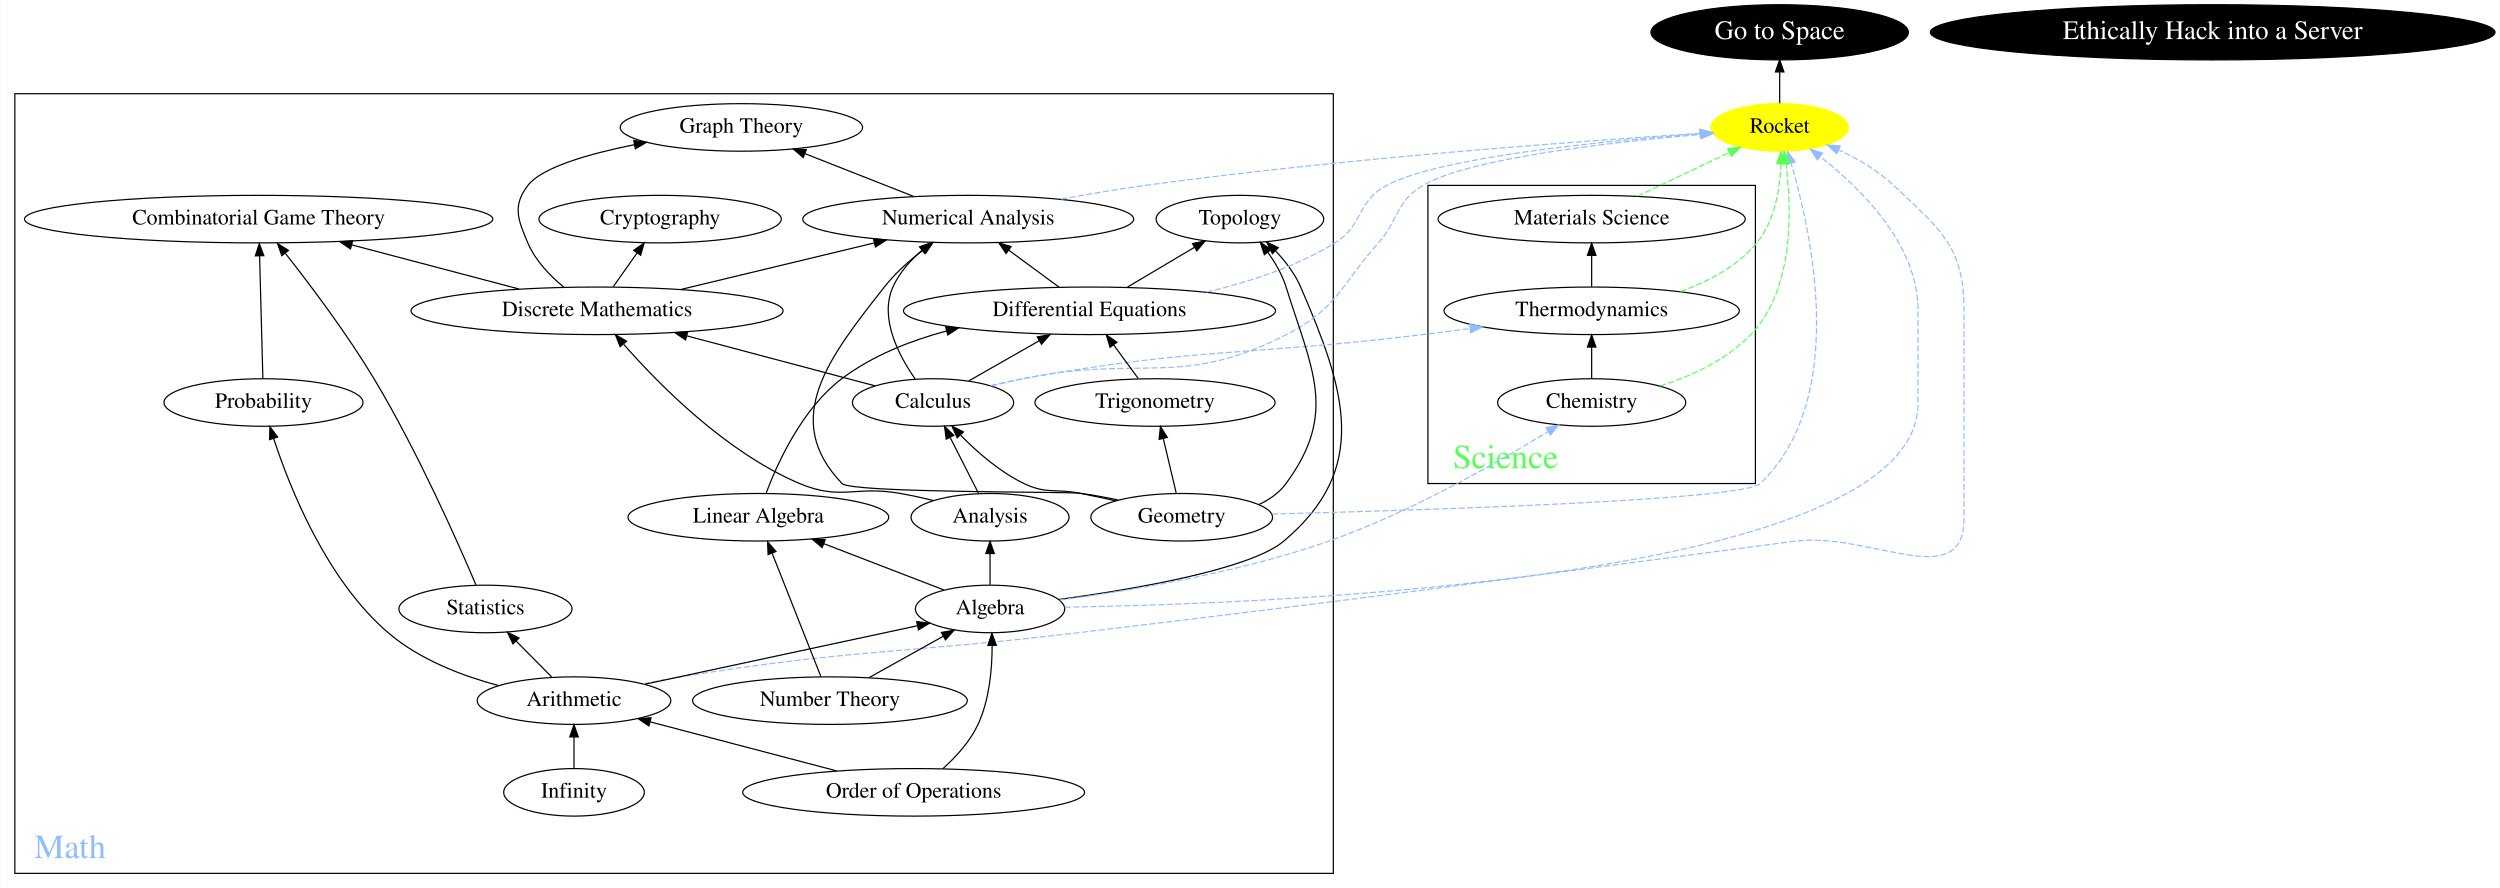
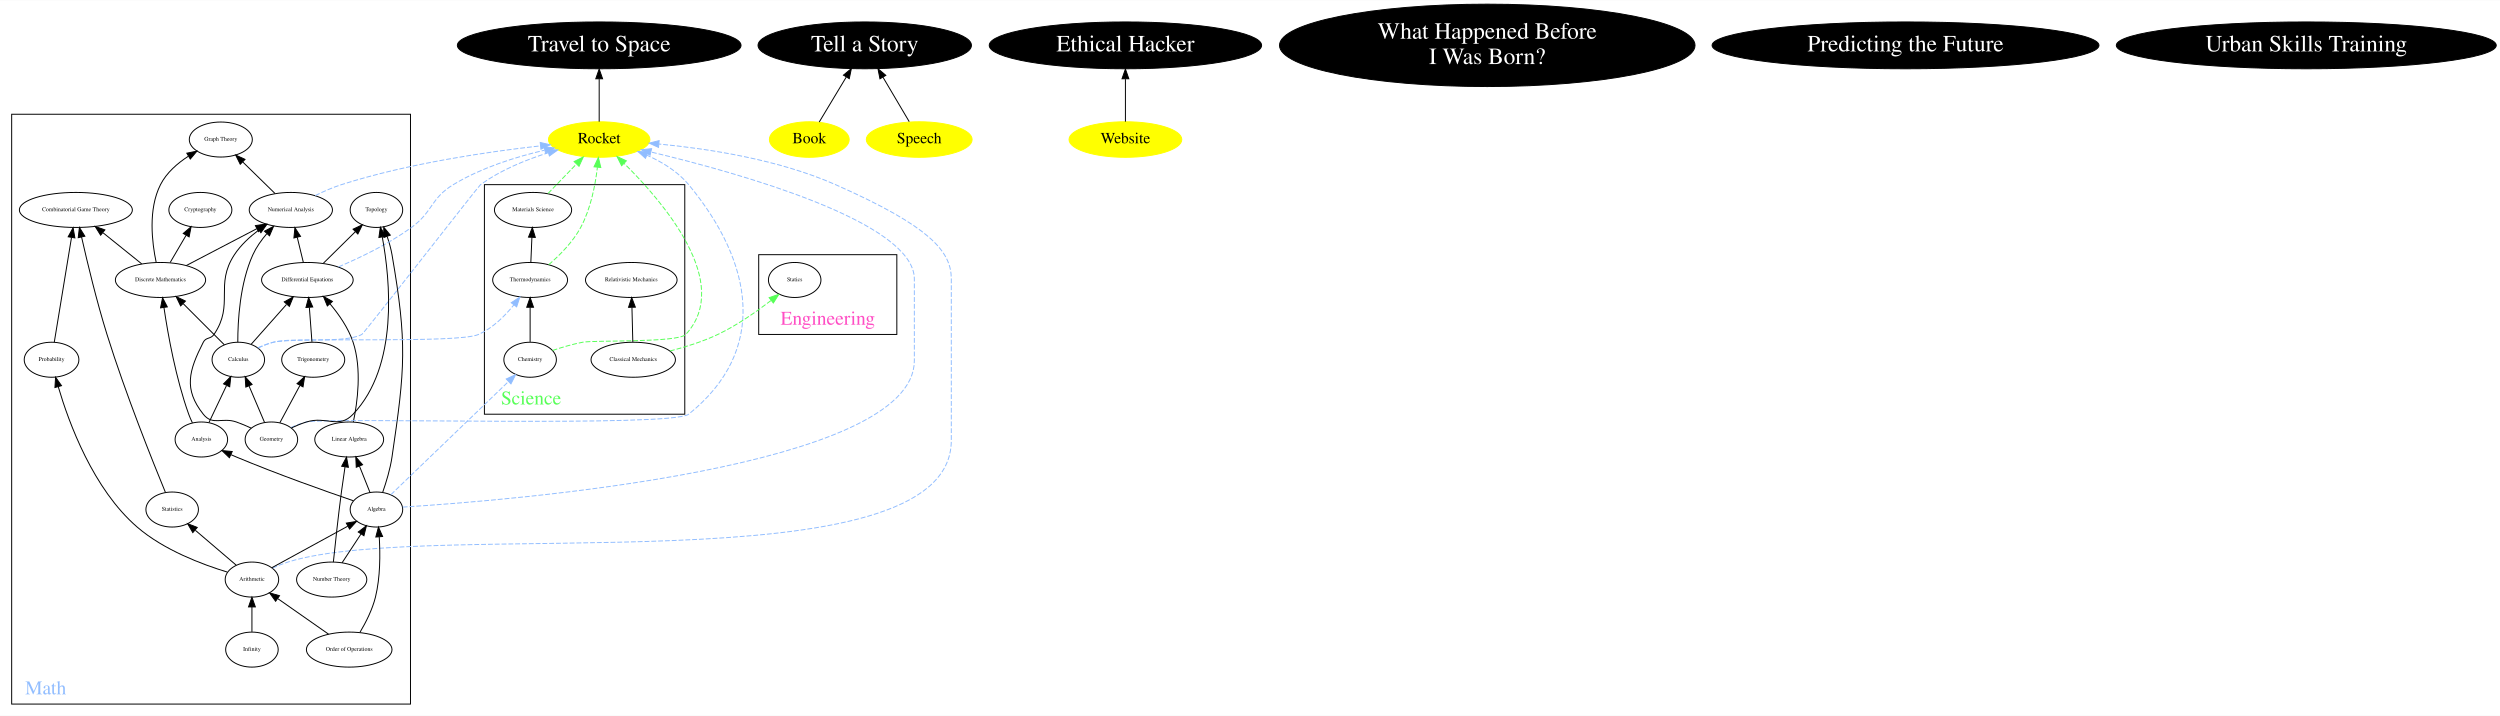
- <svg xmlns="http://www.w3.org/2000/svg" xmlns:xlink="http://www.w3.org/1999/xlink" width="2061pt" height="732pt" viewBox="0.00 0.00 2060.64 732.04">
-   <g id="graph0" class="graph" transform="scale(1 1) rotate(0) translate(4 728.04)">
-     <polygon fill="white" stroke="transparent" points="-4,4 -4,-728.04 2056.64,-728.04 2056.64,4 -4,4" />
-     <g id="clust3" class="cluster">
-       <g id="a_clust3">
+ <svg xmlns="http://www.w3.org/2000/svg" xmlns:xlink="http://www.w3.org/1999/xlink" width="2570pt" height="736pt" viewBox="0.00 0.00 2570.16 735.62">
+   <g id="graph0" class="graph" transform="scale(1 1) rotate(0) translate(4 731.62)">
+     <polygon fill="white" stroke="transparent" points="-4,4 -4,-731.62 2566.16,-731.62 2566.16,4 -4,4" />
+     <g id="clust5" class="cluster">
+       <g id="a_clust5">
        <a xlink:href="https://simple.wikipedia.org/wiki/List_of_mathematics_topics" xlink:title="Math">
-           <polygon fill="none" stroke="black" points="8,-8 8,-650.78 1095,-650.78 1095,-8 8,-8" />
-           <text text-anchor="middle" x="53.5" y="-20.6" font-family="Times,serif" font-size="28.00" fill="#91bdff">Math</text>
+           <polygon fill="none" stroke="black" points="8,-8 8,-614.38 418,-614.38 418,-8 8,-8" />
+           <text text-anchor="middle" x="43" y="-18" font-family="Times,serif" font-size="20.00" fill="#91bdff">Math</text>
        </a>
      </g>
    </g>
-     <g id="clust20" class="cluster">
-       <g id="a_clust20">
+     <g id="clust22" class="cluster">
+       <g id="a_clust22">
        <a xlink:href="https://en.wikipedia.org/wiki/Branches_of_science#Physical_science" xlink:title="Science">
-           <polygon fill="none" stroke="black" points="1173,-329.39 1173,-575.19 1443,-575.19 1443,-329.39 1173,-329.39" />
-           <text text-anchor="middle" x="1237" y="-341.99" font-family="Times,serif" font-size="28.00" fill="#57ff57">Science</text>
+           <polygon fill="none" stroke="black" points="494,-306 494,-542 700,-542 700,-306 494,-306" />
+           <text text-anchor="middle" x="542" y="-316" font-family="Times,serif" font-size="20.00" fill="#57ff57">Science</text>
        </a>
      </g>
    </g>
+     <g id="clust29" class="cluster">
+       <g id="a_clust29">
+         <a xlink:href="http://bulletin.iit.edu/undergraduate/courses/mmae/" xlink:title="Engineering">
+           <polygon fill="none" stroke="black" points="776,-388 776,-470 918,-470 918,-388 776,-388" />
+           <text text-anchor="middle" x="847" y="-398" font-family="Times,serif" font-size="20.00" fill="#ff4dc4">Engineering</text>
+         </a>
+       </g>
+     </g>
    <g id="node1" class="node">
-       <ellipse fill="black" stroke="black" cx="1463" cy="-701.41" rx="106.13" ry="22.76" />
-       <text text-anchor="middle" x="1463" y="-695.81" font-family="Times,serif" font-size="22.00" fill="white">Go to Space</text>
+       <ellipse fill="black" stroke="black" cx="612" cy="-685.2" rx="145.83" ry="24.08" />
+       <text text-anchor="middle" x="612" y="-679" font-family="Times,serif" font-size="24.00" fill="white">Travel to Space</text>
    </g>
    <g id="node2" class="node">
-       <ellipse fill="black" stroke="black" cx="1820" cy="-701.41" rx="232.78" ry="22.76" />
-       <text text-anchor="middle" x="1820" y="-695.81" font-family="Times,serif" font-size="22.00" fill="white">Ethically Hack into a Server</text>
+       <ellipse fill="black" stroke="black" cx="885" cy="-685.2" rx="109.7" ry="24.08" />
+       <text text-anchor="middle" x="885" y="-679" font-family="Times,serif" font-size="24.00" fill="white">Tell a Story</text>
    </g>
    <g id="node3" class="node">
-       <ellipse fill="yellow" stroke="yellow" cx="1463" cy="-622.98" rx="56.64" ry="19.6" />
-       <text text-anchor="middle" x="1463" y="-618.58" font-family="Times,serif" font-size="18.00">Rocket</text>
+       <ellipse fill="black" stroke="black" cx="1153" cy="-685.2" rx="140.01" ry="24.08" />
+       <text text-anchor="middle" x="1153" y="-679" font-family="Times,serif" font-size="24.00" fill="white">Ethical Hacker</text>
+     </g>
+     <g id="node4" class="node">
+       <ellipse fill="black" stroke="black" cx="1525" cy="-685.2" rx="213.59" ry="42.35" />
+       <text text-anchor="middle" x="1525" y="-692" font-family="Times,serif" font-size="24.00" fill="white">What Happened Before</text>
+       <text text-anchor="middle" x="1525" y="-666" font-family="Times,serif" font-size="24.00" fill="white">I Was Born?</text>
+     </g>
+     <g id="node5" class="node">
+       <ellipse fill="black" stroke="black" cx="1955" cy="-685.2" rx="198.89" ry="24.08" />
+       <text text-anchor="middle" x="1955" y="-679" font-family="Times,serif" font-size="24.00" fill="white">Predicting the Future</text>
+     </g>
+     <g id="node6" class="node">
+       <ellipse fill="black" stroke="black" cx="2367" cy="-685.2" rx="195.32" ry="24.08" />
+       <text text-anchor="middle" x="2367" y="-679" font-family="Times,serif" font-size="24.00" fill="white">Urban Skills Training</text>
+     </g>
+     <g id="node7" class="node">
+       <ellipse fill="yellow" stroke="yellow" cx="612" cy="-588.38" rx="52.15" ry="18.27" />
+       <text text-anchor="middle" x="612" y="-584.58" font-family="Times,serif" font-size="16.00">Rocket</text>
    </g>
    <g id="edge1" class="edge">
-       <path fill="none" stroke="black" d="M1463,-642.88C1463,-650.61 1463,-659.77 1463,-668.48" />
-       <polygon fill="black" stroke="black" points="1459.5,-668.76 1463,-678.76 1466.5,-668.76 1459.5,-668.76" />
-     </g>
-     <g id="node4" class="node">
-       <ellipse fill="none" stroke="black" cx="812" cy="-225.99" rx="61.54" ry="19.6" />
-       <text text-anchor="middle" x="812" y="-221.59" font-family="Times,serif" font-size="18.00">Algebra</text>
+       <path fill="none" stroke="black" d="M612,-606.77C612,-618.99 612,-635.73 612,-650.51" />
+       <polygon fill="black" stroke="black" points="608.5,-650.84 612,-660.84 615.5,-650.84 608.5,-650.84" />
+     </g>
+     <g id="node8" class="node">
+       <ellipse fill="yellow" stroke="yellow" cx="828" cy="-588.38" rx="41.02" ry="18.27" />
+       <text text-anchor="middle" x="828" y="-584.58" font-family="Times,serif" font-size="16.00">Book</text>
+     </g>
+     <g id="edge2" class="edge">
+       <path fill="none" stroke="black" d="M838.19,-606.34C845.9,-619.16 856.71,-637.14 866,-652.59" />
+       <polygon fill="black" stroke="black" points="863.1,-654.57 871.26,-661.34 869.1,-650.96 863.1,-654.57" />
+     </g>
+     <g id="node9" class="node">
+       <ellipse fill="yellow" stroke="yellow" cx="941" cy="-588.38" rx="54.39" ry="18.27" />
+       <text text-anchor="middle" x="941" y="-584.58" font-family="Times,serif" font-size="16.00">Speech</text>
+     </g>
+     <g id="edge3" class="edge">
+       <path fill="none" stroke="black" d="M930.73,-606.77C923.18,-619.56 912.71,-637.28 903.69,-652.55" />
+       <polygon fill="black" stroke="black" points="900.66,-650.81 898.59,-661.2 906.68,-654.37 900.66,-650.81" />
+     </g>
+     <g id="node10" class="node">
+       <ellipse fill="yellow" stroke="yellow" cx="1153" cy="-588.38" rx="57.97" ry="18.27" />
+       <text text-anchor="middle" x="1153" y="-584.58" font-family="Times,serif" font-size="16.00">Website</text>
+     </g>
+     <g id="edge4" class="edge">
+       <path fill="none" stroke="black" d="M1153,-606.77C1153,-618.99 1153,-635.73 1153,-650.51" />
+       <polygon fill="black" stroke="black" points="1149.5,-650.84 1153,-660.84 1156.5,-650.84 1149.5,-650.84" />
+     </g>
+     <g id="node11" class="node">
+       <ellipse fill="none" stroke="black" cx="383" cy="-208" rx="27" ry="18" />
+       <text text-anchor="middle" x="383" y="-206.7" font-family="Times,serif" font-size="6.00">Algebra</text>
+     </g>
+     <g id="edge36" class="edge">
+       <path fill="none" stroke="#91bdff" stroke-dasharray="5,2" d="M410.05,-210.51C521.07,-217.41 936,-250.6 936,-361 936,-361 936,-361 936,-445 936,-503.41 757.3,-553.59 665.32,-575.55" />
+       <polygon fill="#91bdff" stroke="#91bdff" points="664.29,-572.2 655.36,-577.9 665.9,-579.02 664.29,-572.2" />
+     </g>
+     <g id="node12" class="node">
+       <ellipse fill="none" stroke="black" cx="203" cy="-280" rx="27" ry="18" />
+       <text text-anchor="middle" x="203" y="-278.7" font-family="Times,serif" font-size="6.00">Analysis</text>
+     </g>
+     <g id="edge5" class="edge">
+       <path fill="none" stroke="black" d="M359.31,-217C330.56,-226.87 280.77,-244.49 239,-262 237.18,-262.76 235.32,-263.56 233.46,-264.39" />
+       <polygon fill="black" stroke="black" points="231.83,-261.29 224.18,-268.62 234.73,-267.65 231.83,-261.29" />
+     </g>
+     <g id="node13" class="node">
+       <ellipse fill="none" stroke="black" cx="355" cy="-280" rx="35.4" ry="18" />
+       <text text-anchor="middle" x="355" y="-278.7" font-family="Times,serif" font-size="6.00">Linear Algebra</text>
+     </g>
+     <g id="edge6" class="edge">
+       <path fill="none" stroke="black" d="M376.36,-225.59C373.13,-233.66 369.17,-243.57 365.54,-252.65" />
+       <polygon fill="black" stroke="black" points="362.25,-251.46 361.78,-262.04 368.75,-254.06 362.25,-251.46" />
+     </g>
+     <g id="node14" class="node">
+       <ellipse fill="none" stroke="black" cx="383" cy="-516" rx="27" ry="18" />
+       <text text-anchor="middle" x="383" y="-514.7" font-family="Times,serif" font-size="6.00">Topology</text>
+     </g>
+     <g id="edge7" class="edge">
+       <path fill="none" stroke="black" d="M389.49,-225.9C393.08,-236.16 397.17,-249.64 399,-262 412.5,-353.45 414.71,-378.9 399,-470 397.93,-476.18 396.1,-482.63 394.05,-488.66" />
+       <polygon fill="black" stroke="black" points="390.68,-487.68 390.49,-498.27 397.24,-490.11 390.68,-487.68" />
+     </g>
+     <g id="node30" class="node">
+       <ellipse fill="none" stroke="black" cx="541" cy="-362" rx="27" ry="18" />
+       <text text-anchor="middle" x="541" y="-360.7" font-family="Times,serif" font-size="6.00">Chemistry</text>
+     </g>
+     <g id="edge43" class="edge">
+       <path fill="none" stroke="#91bdff" stroke-dasharray="5,2" d="M397.86,-223.3C425.74,-250.12 486.01,-308.1 518.75,-339.59" />
+       <polygon fill="#91bdff" stroke="#91bdff" points="516.43,-342.22 526.06,-346.63 521.28,-337.17 516.43,-342.22" />
+     </g>
+     <g id="node15" class="node">
+       <ellipse fill="none" stroke="black" cx="241" cy="-362" rx="27" ry="18" />
+       <text text-anchor="middle" x="241" y="-360.7" font-family="Times,serif" font-size="6.00">Calculus</text>
+     </g>
+     <g id="edge8" class="edge">
+       <path fill="none" stroke="black" d="M210.87,-297.58C216.05,-308.48 222.94,-322.98 228.82,-335.35" />
+       <polygon fill="black" stroke="black" points="225.81,-337.19 233.27,-344.72 232.14,-334.18 225.81,-337.19" />
+     </g>
+     <g id="node16" class="node">
+       <ellipse fill="none" stroke="black" cx="161" cy="-444" rx="46.4" ry="18" />
+       <text text-anchor="middle" x="161" y="-442.7" font-family="Times,serif" font-size="6.00">Discrete Mathematics</text>
+     </g>
+     <g id="edge9" class="edge">
+       <path fill="none" stroke="black" d="M193.81,-297.12C192.4,-300.02 191.06,-303.05 190,-306 176.82,-342.77 168.76,-387.35 164.59,-415.45" />
+       <polygon fill="black" stroke="black" points="161.07,-415.32 163.13,-425.72 168,-416.31 161.07,-415.32" />
+     </g>
+     <g id="node20" class="node">
+       <ellipse fill="none" stroke="black" cx="312" cy="-444" rx="47.1" ry="18" />
+       <text text-anchor="middle" x="312" y="-442.7" font-family="Times,serif" font-size="6.00">Differential Equations</text>
+     </g>
+     <g id="edge27" class="edge">
+       <path fill="none" stroke="black" d="M359.24,-297.97C363.48,-318.1 368.16,-352.41 359,-380 354.16,-394.59 344.47,-408.54 335.15,-419.59" />
+       <polygon fill="black" stroke="black" points="332.52,-417.28 328.5,-427.09 337.75,-421.93 332.52,-417.28" />
+     </g>
+     <g id="edge37" class="edge">
+       <path fill="none" stroke="#91bdff" stroke-dasharray="5,2" d="M261.46,-374.18C266.42,-376.46 271.8,-378.59 277,-380 296.59,-385.31 350.13,-378.37 368,-388 370.4,-389.29 487.79,-540.4 490,-542 510.62,-556.99 536.76,-567.58 559.55,-574.74" />
+       <polygon fill="#91bdff" stroke="#91bdff" points="558.83,-578.18 569.41,-577.69 560.84,-571.47 558.83,-578.18" />
+     </g>
+     <g id="edge13" class="edge">
+       <path fill="none" stroke="black" d="M226.7,-377.3C214.94,-389.06 198.05,-405.95 184.34,-419.66" />
+       <polygon fill="black" stroke="black" points="181.7,-417.35 177.1,-426.9 186.65,-422.3 181.7,-417.35" />
+     </g>
+     <g id="edge14" class="edge">
+       <path fill="none" stroke="black" d="M254.35,-378.05C264.53,-389.52 278.76,-405.54 290.53,-418.81" />
+       <polygon fill="black" stroke="black" points="288.23,-421.49 297.48,-426.64 293.46,-416.84 288.23,-421.49" />
+     </g>
+     <g id="node21" class="node">
+       <ellipse fill="none" stroke="black" cx="295" cy="-516" rx="42.8" ry="18" />
+       <text text-anchor="middle" x="295" y="-514.7" font-family="Times,serif" font-size="6.00">Numerical Analysis</text>
+     </g>
+     <g id="edge15" class="edge">
+       <path fill="none" stroke="black" d="M240.47,-380.13C240.44,-401.98 242.57,-440.46 256,-470 259.49,-477.68 264.71,-485.03 270.21,-491.49" />
+       <polygon fill="black" stroke="black" points="267.89,-494.13 277.22,-499.14 273.05,-489.4 267.89,-494.13" />
+     </g>
+     <g id="node31" class="node">
+       <ellipse fill="none" stroke="black" cx="541" cy="-444" rx="38.5" ry="18" />
+       <text text-anchor="middle" x="541" y="-442.7" font-family="Times,serif" font-size="6.00">Thermodynamics</text>
+     </g>
+     <g id="edge46" class="edge">
+       <path fill="none" stroke="#91bdff" stroke-dasharray="5,2" d="M261.03,-374.2C266.1,-376.54 271.63,-378.69 277,-380 299.79,-385.57 466.59,-378.41 488,-388 502.51,-394.5 515.06,-406.97 524.29,-418.4" />
+       <polygon fill="#91bdff" stroke="#91bdff" points="521.57,-420.6 530.41,-426.44 527.14,-416.36 521.57,-420.6" />
+     </g>
+     <g id="edge18" class="edge">
+       <path fill="none" stroke="black" d="M187.47,-458.83C208.26,-469.69 237.37,-484.89 260.06,-496.75" />
+       <polygon fill="black" stroke="black" points="258.55,-499.91 269.04,-501.44 261.79,-493.7 258.55,-499.91" />
+     </g>
+     <g id="node22" class="node">
+       <ellipse fill="none" stroke="black" cx="74" cy="-516" rx="58.1" ry="18" />
+       <text text-anchor="middle" x="74" y="-514.7" font-family="Times,serif" font-size="6.00">Combinatorial Game Theory</text>
+     </g>
+     <g id="edge19" class="edge">
+       <path fill="none" stroke="black" d="M141.69,-460.54C130.03,-469.92 114.97,-482.04 102.01,-492.46" />
+       <polygon fill="black" stroke="black" points="99.45,-490.03 93.86,-499.02 103.84,-495.48 99.45,-490.03" />
+     </g>
+     <g id="node23" class="node">
+       <ellipse fill="none" stroke="black" cx="202" cy="-516" rx="32.4" ry="18" />
+       <text text-anchor="middle" x="202" y="-514.7" font-family="Times,serif" font-size="6.00">Cryptography</text>
+     </g>
+     <g id="edge20" class="edge">
+       <path fill="none" stroke="black" d="M170.92,-461.95C175.83,-470.32 181.85,-480.6 187.28,-489.87" />
+       <polygon fill="black" stroke="black" points="184.37,-491.83 192.45,-498.69 190.41,-488.3 184.37,-491.83" />
+     </g>
+     <g id="node24" class="node">
+       <ellipse fill="none" stroke="black" cx="223" cy="-588.38" rx="32.4" ry="18" />
+       <text text-anchor="middle" x="223" y="-587.08" font-family="Times,serif" font-size="6.00">Graph Theory</text>
+     </g>
+     <g id="edge21" class="edge">
+       <path fill="none" stroke="black" d="M156.54,-462.2C152.25,-482.48 148.12,-516.62 161,-542 167.19,-554.2 178.37,-563.91 189.56,-571.17" />
+       <polygon fill="black" stroke="black" points="188.05,-574.35 198.43,-576.46 191.63,-568.33 188.05,-574.35" />
+     </g>
+     <g id="node17" class="node">
+       <ellipse fill="none" stroke="black" cx="255" cy="-136" rx="27.5" ry="18" />
+       <text text-anchor="middle" x="255" y="-134.7" font-family="Times,serif" font-size="6.00">Arithmetic</text>
+     </g>
+     <g id="edge38" class="edge">
+       <path fill="none" stroke="#91bdff" stroke-dasharray="5,2" d="M276.16,-147.82C281.25,-150.11 286.74,-152.34 292,-154 438.92,-200.41 974,-124.92 974,-279 974,-279 974,-279 974,-445 974,-473.42 952.32,-498.94 855,-542 796.62,-567.83 724.04,-578.97 673.47,-583.76" />
+       <polygon fill="#91bdff" stroke="#91bdff" points="673,-580.29 663.35,-584.67 673.62,-587.26 673,-580.29" />
+     </g>
+     <g id="edge10" class="edge">
+       <path fill="none" stroke="black" d="M275.57,-148.25C296.65,-159.78 329.65,-177.82 353.51,-190.88" />
+       <polygon fill="black" stroke="black" points="352.03,-194.05 362.49,-195.78 355.39,-187.91 352.03,-194.05" />
+     </g>
+     <g id="node18" class="node">
+       <ellipse fill="none" stroke="black" cx="49" cy="-362" rx="28.1" ry="18" />
+       <text text-anchor="middle" x="49" y="-360.7" font-family="Times,serif" font-size="6.00">Probability</text>
+     </g>
+     <g id="edge11" class="edge">
+       <path fill="none" stroke="black" d="M229.62,-143.72C203.98,-151.5 164.37,-166.37 137,-190 91.84,-228.99 66.85,-296.87 55.87,-334.31" />
+       <polygon fill="black" stroke="black" points="52.48,-333.44 53.14,-344.01 59.22,-335.33 52.48,-333.44" />
+     </g>
+     <g id="node19" class="node">
+       <ellipse fill="none" stroke="black" cx="173" cy="-208" rx="27" ry="18" />
+       <text text-anchor="middle" x="173" y="-206.7" font-family="Times,serif" font-size="6.00">Statistics</text>
+     </g>
+     <g id="edge12" class="edge">
+       <path fill="none" stroke="black" d="M238.8,-150.83C226.82,-161.06 210.31,-175.15 196.82,-186.66" />
+       <polygon fill="black" stroke="black" points="194.22,-184.28 188.89,-193.44 198.77,-189.61 194.22,-184.28" />
    </g>
    <g id="edge33" class="edge">
-       <path fill="none" stroke="#91bdff" stroke-dasharray="5,2" d="M873.63,-227.44C1055.46,-230.42 1577,-251.47 1577,-395.19 1577,-395.19 1577,-395.19 1577,-472.79 1577,-526.28 1530.16,-572.5 1496.53,-598.79" />
-       <polygon fill="#91bdff" stroke="#91bdff" points="1494.15,-596.2 1488.3,-605.03 1498.38,-601.77 1494.15,-596.2" />
-     </g>
-     <g id="node5" class="node">
-       <ellipse fill="none" stroke="black" cx="812" cy="-301.59" rx="65.11" ry="19.6" />
-       <text text-anchor="middle" x="812" y="-297.19" font-family="Times,serif" font-size="18.00">Analysis</text>
-     </g>
-     <g id="edge2" class="edge">
-       <path fill="none" stroke="black" d="M812,-245.95C812,-253.76 812,-262.99 812,-271.61" />
-       <polygon fill="black" stroke="black" points="808.5,-271.7 812,-281.7 815.5,-271.7 808.5,-271.7" />
-     </g>
-     <g id="node6" class="node">
-       <ellipse fill="none" stroke="black" cx="621" cy="-301.59" rx="107.46" ry="19.6" />
-       <text text-anchor="middle" x="621" y="-297.19" font-family="Times,serif" font-size="18.00">Linear Algebra</text>
-     </g>
-     <g id="edge3" class="edge">
-       <path fill="none" stroke="black" d="M773.81,-241.71C745.49,-252.62 706.51,-267.64 675.01,-279.78" />
-       <polygon fill="black" stroke="black" points="673.56,-276.59 665.49,-283.45 676.08,-283.12 673.56,-276.59" />
-     </g>
-     <g id="node7" class="node">
-       <ellipse fill="none" stroke="black" cx="1018" cy="-547.39" rx="69.09" ry="19.6" />
-       <text text-anchor="middle" x="1018" y="-542.99" font-family="Times,serif" font-size="18.00">Topology</text>
-     </g>
-     <g id="edge4" class="edge">
-       <path fill="none" stroke="black" d="M868.86,-233.8C931.29,-242.31 1026.36,-258.61 1054,-281.79 1125.6,-341.84 1105.2,-405.86 1068,-491.59 1063.24,-502.55 1055.36,-512.77 1047.25,-521.34" />
-       <polygon fill="black" stroke="black" points="1044.75,-518.89 1040.13,-528.43 1049.69,-523.85 1044.75,-518.89" />
-     </g>
-     <g id="node23" class="node">
-       <ellipse fill="none" stroke="black" cx="1308" cy="-396.19" rx="77.56" ry="19.6" />
-       <text text-anchor="middle" x="1308" y="-391.79" font-family="Times,serif" font-size="18.00">Chemistry</text>
+       <path fill="none" stroke="black" d="M51.82,-380.14C56.11,-406.25 64.34,-456.26 69.48,-487.49" />
+       <polygon fill="black" stroke="black" points="66.08,-488.39 71.15,-497.69 72.98,-487.25 66.08,-488.39" />
+     </g>
+     <g id="edge34" class="edge">
+       <path fill="none" stroke="black" d="M166.09,-225.57C153.18,-256.9 124.98,-327.18 106,-388 95.34,-422.15 85.7,-462.29 79.85,-488.16" />
+       <polygon fill="black" stroke="black" points="76.42,-487.47 77.65,-497.99 83.25,-488.99 76.42,-487.47" />
+     </g>
+     <g id="edge39" class="edge">
+       <path fill="none" stroke="#91bdff" stroke-dasharray="5,2" d="M344.01,-457.48C366.15,-466.89 395.69,-481.06 419,-498 441.12,-514.07 438.62,-527.82 462,-542 490.61,-559.36 526.36,-570.51 555.77,-577.42" />
+       <polygon fill="#91bdff" stroke="#91bdff" points="555.37,-580.92 565.89,-579.69 556.9,-574.09 555.37,-580.92" />
+     </g>
+     <g id="edge16" class="edge">
+       <path fill="none" stroke="black" d="M328.47,-461.24C338.22,-470.86 350.71,-483.16 361.26,-493.57" />
+       <polygon fill="black" stroke="black" points="358.97,-496.22 368.55,-500.75 363.88,-491.24 358.97,-496.22" />
+     </g>
+     <g id="edge17" class="edge">
+       <path fill="none" stroke="black" d="M307.88,-461.95C305.99,-469.74 303.7,-479.18 301.58,-487.92" />
+       <polygon fill="black" stroke="black" points="298.15,-487.18 299.2,-497.72 304.96,-488.83 298.15,-487.18" />
    </g>
    <g id="edge40" class="edge">
-       <path fill="none" stroke="#91bdff" stroke-dasharray="5,2" d="M869.38,-233.36C926.69,-240.85 1016.71,-255.7 1091,-281.79 1158.07,-305.35 1230.11,-346.52 1272.01,-372.24" />
-       <polygon fill="#91bdff" stroke="#91bdff" points="1270.39,-375.35 1280.73,-377.64 1274.07,-369.4 1270.39,-375.35" />
-     </g>
-     <g id="node8" class="node">
-       <ellipse fill="none" stroke="black" cx="765" cy="-396.19" rx="66.44" ry="19.6" />
-       <text text-anchor="middle" x="765" y="-391.79" font-family="Times,serif" font-size="18.00">Calculus</text>
-     </g>
-     <g id="edge5" class="edge">
-       <path fill="none" stroke="black" d="M802.49,-321.33C795.8,-334.51 786.73,-352.37 779.19,-367.23" />
-       <polygon fill="black" stroke="black" points="775.9,-365.98 774.5,-376.48 782.14,-369.15 775.9,-365.98" />
-     </g>
-     <g id="node9" class="node">
-       <ellipse fill="none" stroke="black" cx="488" cy="-471.79" rx="153.38" ry="19.6" />
-       <text text-anchor="middle" x="488" y="-467.39" font-family="Times,serif" font-size="18.00">Discrete Mathematics</text>
-     </g>
-     <g id="edge6" class="edge">
-       <path fill="none" stroke="black" d="M765.02,-315.5C755.78,-317.72 746.13,-319.81 737,-321.39 700.92,-327.64 688.73,-315.14 655,-329.39 594.35,-355.03 539.28,-410.76 510.03,-444.09" />
-       <polygon fill="black" stroke="black" points="507.05,-442.19 503.16,-452.05 512.35,-446.76 507.05,-442.19" />
-     </g>
-     <g id="node13" class="node">
-       <ellipse fill="none" stroke="black" cx="894" cy="-471.79" rx="153.38" ry="19.6" />
-       <text text-anchor="middle" x="894" y="-467.39" font-family="Times,serif" font-size="18.00">Differential Equations</text>
+       <path fill="none" stroke="#91bdff" stroke-dasharray="5,2" d="M320.07,-530.79C328.44,-534.92 337.93,-539.11 347,-542 415.3,-563.8 497.04,-575.77 551.51,-581.87" />
+       <polygon fill="#91bdff" stroke="#91bdff" points="551.37,-585.38 561.69,-582.98 552.12,-578.42 551.37,-585.38" />
+     </g>
+     <g id="edge30" class="edge">
+       <path fill="none" stroke="black" d="M278.66,-532.97C268.91,-542.5 256.39,-554.74 245.69,-565.2" />
+       <polygon fill="black" stroke="black" points="242.99,-562.95 238.29,-572.44 247.89,-567.95 242.99,-562.95" />
+     </g>
+     <g id="node25" class="node">
+       <ellipse fill="none" stroke="black" cx="275" cy="-280" rx="27" ry="18" />
+       <text text-anchor="middle" x="275" y="-278.7" font-family="Times,serif" font-size="6.00">Geometry</text>
+     </g>
+     <g id="edge41" class="edge">
+       <path fill="none" stroke="#91bdff" stroke-dasharray="5,2" d="M295.02,-292.26C300.08,-294.6 305.62,-296.74 311,-298 332.26,-302.99 686.96,-292.34 704,-306 785.82,-371.62 770.91,-461.22 704,-542 692.9,-555.4 676.87,-565.19 661.29,-572.16" />
+       <polygon fill="#91bdff" stroke="#91bdff" points="659.58,-569.08 651.69,-576.15 662.27,-575.54 659.58,-569.08" />
+     </g>
+     <g id="edge22" class="edge">
+       <path fill="none" stroke="black" d="M295.55,-291.89C300.5,-294.18 305.85,-296.39 311,-298 331.64,-304.46 344.1,-290.32 359,-306 405.95,-355.4 397.21,-443.84 389.01,-488.15" />
+       <polygon fill="black" stroke="black" points="385.54,-487.67 387.03,-498.16 392.41,-489.03 385.54,-487.67" />
+     </g>
+     <g id="edge23" class="edge">
+       <path fill="none" stroke="black" d="M267.96,-297.58C263.35,-308.41 257.24,-322.78 252,-335.11" />
+       <polygon fill="black" stroke="black" points="248.73,-333.87 248.04,-344.45 255.17,-336.61 248.73,-333.87" />
    </g>
    <g id="edge24" class="edge">
-       <path fill="none" stroke="black" d="M627.5,-321.77C637.1,-347.19 657.55,-391.66 690,-415.99 715.02,-434.75 746.01,-447.09 776.21,-455.21" />
-       <polygon fill="black" stroke="black" points="775.42,-458.62 785.98,-457.7 777.15,-451.84 775.42,-458.62" />
-     </g>
-     <g id="edge34" class="edge">
-       <path fill="none" stroke="#91bdff" stroke-dasharray="5,2" d="M813.28,-409.9C822.14,-412.06 831.33,-414.18 840,-415.99 935.28,-435.84 969.4,-407.57 1056,-451.99 1098.39,-473.73 1100.43,-491.91 1132,-527.59 1149.76,-547.65 1145.94,-561.55 1169,-575.19 1206.71,-597.48 1323.4,-610.77 1397.93,-617.2" />
-       <polygon fill="#91bdff" stroke="#91bdff" points="1397.9,-620.71 1408.16,-618.07 1398.49,-613.74 1397.9,-620.71" />
-     </g>
-     <g id="edge10" class="edge">
-       <path fill="none" stroke="black" d="M717.07,-409.93C674.4,-421.26 611.32,-438.02 562.16,-451.09" />
-       <polygon fill="black" stroke="black" points="560.97,-447.78 552.2,-453.73 562.77,-454.55 560.97,-447.78" />
-     </g>
-     <g id="edge11" class="edge">
-       <path fill="none" stroke="black" d="M794.6,-414.08C811.8,-423.89 833.76,-436.42 852.66,-447.2" />
-       <polygon fill="black" stroke="black" points="850.95,-450.26 861.37,-452.17 854.42,-444.18 850.95,-450.26" />
-     </g>
-     <g id="node14" class="node">
-       <ellipse fill="none" stroke="black" cx="794" cy="-547.39" rx="136.44" ry="19.6" />
-       <text text-anchor="middle" x="794" y="-542.99" font-family="Times,serif" font-size="18.00">Numerical Analysis</text>
-     </g>
-     <g id="edge12" class="edge">
-       <path fill="none" stroke="black" d="M750.24,-415.66C736.73,-434.96 720.44,-465.95 732,-491.59 737.21,-503.15 746.2,-513.25 755.74,-521.53" />
-       <polygon fill="black" stroke="black" points="753.84,-524.49 763.82,-528.05 758.23,-519.04 753.84,-524.49" />
-     </g>
-     <g id="node24" class="node">
-       <ellipse fill="none" stroke="black" cx="1308" cy="-471.79" rx="121.74" ry="19.6" />
-       <text text-anchor="middle" x="1308" y="-467.39" font-family="Times,serif" font-size="18.00">Thermodynamics</text>
+       <path fill="none" stroke="black" d="M254.37,-291.65C249.42,-293.95 244.09,-296.22 239,-298 224.34,-303.12 214.64,-293.83 205,-306 184.58,-331.78 190.08,-350.69 205,-380 207.74,-385.39 212.6,-383 216,-388 237.13,-419.13 216.36,-438.55 237,-470 243.43,-479.79 252.71,-488.35 261.97,-495.3" />
+       <polygon fill="black" stroke="black" points="260.2,-498.33 270.39,-501.22 264.22,-492.6 260.2,-498.33" />
+     </g>
+     <g id="node26" class="node">
+       <ellipse fill="none" stroke="black" cx="318" cy="-362" rx="32.4" ry="18" />
+       <text text-anchor="middle" x="318" y="-360.7" font-family="Times,serif" font-size="6.00">Trigonometry</text>
+     </g>
+     <g id="edge25" class="edge">
+       <path fill="none" stroke="black" d="M283.7,-297.19C289.61,-308.18 297.54,-322.93 304.29,-335.49" />
+       <polygon fill="black" stroke="black" points="301.35,-337.41 309.16,-344.56 307.51,-334.09 301.35,-337.41" />
+     </g>
+     <g id="edge35" class="edge">
+       <path fill="none" stroke="black" d="M316.7,-380.36C315.92,-390.7 314.92,-404.06 314.04,-415.78" />
+       <polygon fill="black" stroke="black" points="310.54,-415.72 313.28,-425.95 317.52,-416.24 310.54,-415.72" />
+     </g>
+     <g id="node27" class="node">
+       <ellipse fill="none" stroke="black" cx="255" cy="-64" rx="27" ry="18" />
+       <text text-anchor="middle" x="255" y="-62.7" font-family="Times,serif" font-size="6.00">Infinity</text>
+     </g>
+     <g id="edge26" class="edge">
+       <path fill="none" stroke="black" d="M255,-82.3C255,-90.02 255,-99.29 255,-107.89" />
+       <polygon fill="black" stroke="black" points="251.5,-107.9 255,-117.9 258.5,-107.9 251.5,-107.9" />
+     </g>
+     <g id="node28" class="node">
+       <ellipse fill="none" stroke="black" cx="337" cy="-136" rx="36.1" ry="18" />
+       <text text-anchor="middle" x="337" y="-134.7" font-family="Times,serif" font-size="6.00">Number Theory</text>
+     </g>
+     <g id="edge28" class="edge">
+       <path fill="none" stroke="black" d="M347.67,-153.24C353.44,-162.02 360.68,-173.04 367.1,-182.81" />
+       <polygon fill="black" stroke="black" points="364.29,-184.9 372.71,-191.33 370.14,-181.06 364.29,-184.9" />
+     </g>
+     <g id="edge29" class="edge">
+       <path fill="none" stroke="black" d="M338.73,-154.09C340.58,-172.02 343.71,-201.03 347,-226 348.11,-234.43 349.45,-243.6 350.71,-251.9" />
+       <polygon fill="black" stroke="black" points="347.26,-252.49 352.24,-261.84 354.17,-251.42 347.26,-252.49" />
+     </g>
+     <g id="node29" class="node">
+       <ellipse fill="none" stroke="black" cx="355" cy="-64" rx="44" ry="18" />
+       <text text-anchor="middle" x="355" y="-62.7" font-family="Times,serif" font-size="6.00">Order of Operations</text>
+     </g>
+     <g id="edge31" class="edge">
+       <path fill="none" stroke="black" d="M366.13,-81.87C372.09,-91.91 378.84,-105.16 382,-118 387.01,-138.35 386.99,-162.12 385.87,-179.97" />
+       <polygon fill="black" stroke="black" points="382.37,-179.74 385.08,-189.98 389.35,-180.28 382.37,-179.74" />
+     </g>
+     <g id="edge32" class="edge">
+       <path fill="none" stroke="black" d="M333.79,-79.85C318.6,-90.48 298.04,-104.87 281.72,-116.29" />
+       <polygon fill="black" stroke="black" points="279.35,-113.69 273.16,-122.29 283.36,-119.42 279.35,-113.69" />
+     </g>
+     <g id="edge47" class="edge">
+       <path fill="none" stroke="#57ff57" stroke-dasharray="5,2" d="M564.09,-371.55C573.55,-374.72 584.67,-378.01 595,-380 606.6,-382.23 692.97,-379.34 701,-388 749.53,-440.33 678.53,-523.54 637.58,-563.9" />
+       <polygon fill="#57ff57" stroke="#57ff57" points="635.07,-561.45 630.31,-570.92 639.94,-566.48 635.07,-561.45" />
    </g>
    <g id="edge42" class="edge">
-       <path fill="none" stroke="#91bdff" stroke-dasharray="5,2" d="M812.4,-410.11C821.51,-412.29 831.02,-414.38 840,-415.99 983.91,-441.82 1021.86,-434.33 1167,-451.99 1180.22,-453.6 1194.12,-455.36 1207.84,-457.15" />
-       <polygon fill="#91bdff" stroke="#91bdff" points="1207.41,-460.62 1217.78,-458.45 1208.31,-453.68 1207.41,-460.62" />
-     </g>
-     <g id="edge15" class="edge">
-       <path fill="none" stroke="black" d="M557.44,-489.49C604.78,-500.88 667.53,-515.97 716.5,-527.75" />
-       <polygon fill="black" stroke="black" points="715.88,-531.2 726.42,-530.13 717.51,-524.39 715.88,-531.2" />
-     </g>
-     <g id="node15" class="node">
-       <ellipse fill="none" stroke="black" cx="209" cy="-547.39" rx="193.08" ry="19.6" />
-       <text text-anchor="middle" x="209" y="-542.99" font-family="Times,serif" font-size="18.00">Combinatorial Game Theory</text>
-     </g>
-     <g id="edge16" class="edge">
-       <path fill="none" stroke="black" d="M423.64,-489.77C382.58,-500.6 329.15,-514.69 285.87,-526.11" />
-       <polygon fill="black" stroke="black" points="284.72,-522.79 275.95,-528.73 286.51,-529.56 284.72,-522.79" />
-     </g>
-     <g id="node16" class="node">
-       <ellipse fill="none" stroke="black" cx="540" cy="-547.39" rx="99.9" ry="19.6" />
-       <text text-anchor="middle" x="540" y="-542.99" font-family="Times,serif" font-size="18.00">Cryptography</text>
-     </g>
-     <g id="edge17" class="edge">
-       <path fill="none" stroke="black" d="M501.39,-491.74C507.32,-500.13 514.4,-510.16 520.87,-519.32" />
-       <polygon fill="black" stroke="black" points="518.21,-521.61 526.83,-527.75 523.92,-517.57 518.21,-521.61" />
-     </g>
-     <g id="node17" class="node">
-       <ellipse fill="none" stroke="black" cx="607" cy="-622.98" rx="99.9" ry="19.6" />
-       <text text-anchor="middle" x="607" y="-618.58" font-family="Times,serif" font-size="18.00">Graph Theory</text>
-     </g>
-     <g id="edge18" class="edge">
-       <path fill="none" stroke="black" d="M460.5,-491.38C449.1,-500.75 437.13,-513.19 431,-527.59 422.71,-547.05 418.11,-558.42 431,-575.19 442.37,-589.97 480.63,-601.07 518.58,-608.73" />
-       <polygon fill="black" stroke="black" points="518.25,-612.23 528.73,-610.71 519.58,-605.36 518.25,-612.23" />
-     </g>
-     <g id="node10" class="node">
-       <ellipse fill="none" stroke="black" cx="469" cy="-150.4" rx="79.81" ry="19.6" />
-       <text text-anchor="middle" x="469" y="-146" font-family="Times,serif" font-size="18.00">Arithmetic</text>
-     </g>
-     <g id="edge35" class="edge">
-       <path fill="none" stroke="#91bdff" stroke-dasharray="5,2" d="M526.3,-164.36C536.81,-166.49 547.71,-168.54 558,-170.2 701.49,-193.24 738.69,-188.99 883,-206.2 1146.38,-237.6 1212,-247.34 1475,-281.79 1537.25,-289.95 1615,-237.81 1615,-300.59 1615,-300.59 1615,-300.59 1615,-472.79 1615,-525.09 1594.96,-539.2 1557,-575.19 1544.18,-587.34 1527.6,-596.99 1511.94,-604.3" />
-       <polygon fill="#91bdff" stroke="#91bdff" points="1510.08,-601.3 1502.35,-608.55 1512.91,-607.7 1510.08,-601.3" />
-     </g>
-     <g id="edge7" class="edge">
-       <path fill="none" stroke="black" d="M527.57,-163.97C590.23,-177.41 689.1,-198.62 752.22,-212.17" />
-       <polygon fill="black" stroke="black" points="751.52,-215.6 762.03,-214.27 752.99,-208.75 751.52,-215.6" />
-     </g>
-     <g id="node11" class="node">
-       <ellipse fill="none" stroke="black" cx="213" cy="-396.19" rx="82.05" ry="19.6" />
-       <text text-anchor="middle" x="213" y="-391.79" font-family="Times,serif" font-size="18.00">Probability</text>
-     </g>
-     <g id="edge8" class="edge">
-       <path fill="none" stroke="black" d="M406.74,-162.82C376.66,-170.88 341.62,-184.27 316,-206.2 264.96,-249.87 234.81,-325.4 221.38,-366.51" />
-       <polygon fill="black" stroke="black" points="218,-365.59 218.33,-376.18 224.68,-367.7 218,-365.59" />
-     </g>
-     <g id="node12" class="node">
-       <ellipse fill="none" stroke="black" cx="396" cy="-225.99" rx="71.34" ry="19.6" />
-       <text text-anchor="middle" x="396" y="-221.59" font-family="Times,serif" font-size="18.00">Statistics</text>
-     </g>
-     <g id="edge9" class="edge">
-       <path fill="none" stroke="black" d="M450.58,-169.97C441.69,-178.93 430.9,-189.81 421.26,-199.53" />
-       <polygon fill="black" stroke="black" points="418.72,-197.12 414.16,-206.68 423.69,-202.05 418.72,-197.12" />
-     </g>
-     <g id="edge30" class="edge">
-       <path fill="none" stroke="black" d="M212.49,-416.09C211.81,-441.51 210.59,-486.98 209.79,-516.91" />
-       <polygon fill="black" stroke="black" points="206.28,-517.08 209.52,-527.17 213.28,-517.27 206.28,-517.08" />
-     </g>
-     <g id="edge31" class="edge">
-       <path fill="none" stroke="black" d="M388.16,-245.81C373.45,-280.45 339.91,-356.25 304,-415.99 281.57,-453.3 251.36,-493.37 231.08,-519.1" />
-       <polygon fill="black" stroke="black" points="228.09,-517.24 224.61,-527.25 233.57,-521.59 228.09,-517.24" />
-     </g>
-     <g id="edge36" class="edge">
-       <path fill="none" stroke="#91bdff" stroke-dasharray="5,2" d="M990.54,-487.25C1025.55,-495.44 1064.26,-508.1 1096,-527.59 1120.3,-542.5 1113.84,-561.77 1139,-575.19 1182.53,-598.39 1315.98,-611.64 1397.4,-617.77" />
-       <polygon fill="#91bdff" stroke="#91bdff" points="1397.32,-621.27 1407.55,-618.52 1397.84,-614.29 1397.32,-621.27" />
-     </g>
-     <g id="edge13" class="edge">
-       <path fill="none" stroke="black" d="M925.29,-491.36C942.03,-501.3 962.77,-513.6 980.38,-524.06" />
-       <polygon fill="black" stroke="black" points="978.88,-527.24 989.27,-529.33 982.46,-521.22 978.88,-527.24" />
-     </g>
-     <g id="edge14" class="edge">
-       <path fill="none" stroke="black" d="M868.77,-491.36C856.21,-500.6 840.87,-511.89 827.36,-521.83" />
-       <polygon fill="black" stroke="black" points="825.21,-519.07 819.23,-527.82 829.35,-524.71 825.21,-519.07" />
-     </g>
-     <g id="edge37" class="edge">
-       <path fill="none" stroke="#91bdff" stroke-dasharray="5,2" d="M870.7,-563.84C892.98,-567.95 917.4,-572.11 940,-575.19 1103.79,-597.5 1297.95,-611.68 1397.28,-618.06" />
-       <polygon fill="#91bdff" stroke="#91bdff" points="1397.26,-621.56 1407.46,-618.71 1397.71,-614.58 1397.26,-621.56" />
-     </g>
-     <g id="edge27" class="edge">
-       <path fill="none" stroke="black" d="M748.73,-566.2C721.85,-576.78 687.65,-590.24 659.58,-601.29" />
-       <polygon fill="black" stroke="black" points="657.95,-598.17 649.92,-605.09 660.51,-604.69 657.95,-598.17" />
-     </g>
-     <g id="node18" class="node">
-       <ellipse fill="none" stroke="black" cx="970" cy="-301.59" rx="74.91" ry="19.6" />
-       <text text-anchor="middle" x="970" y="-297.19" font-family="Times,serif" font-size="18.00">Geometry</text>
-     </g>
-     <g id="edge38" class="edge">
-       <path fill="none" stroke="#91bdff" stroke-dasharray="5,2" d="M1044.38,-304.26C1174.88,-307.54 1432.71,-315.72 1447,-329.39 1519.31,-398.56 1489.95,-534.16 1472.47,-593.28" />
-       <polygon fill="#91bdff" stroke="#91bdff" points="1469.05,-592.49 1469.47,-603.08 1475.74,-594.54 1469.05,-592.49" />
-     </g>
-     <g id="edge19" class="edge">
-       <path fill="none" stroke="black" d="M1033.84,-312.18C1042.5,-316.16 1050.35,-321.71 1056,-329.39 1098.72,-387.45 1077.52,-422.79 1056,-491.59 1052.84,-501.7 1047.08,-511.58 1040.99,-520.11" />
-       <polygon fill="black" stroke="black" points="1038.15,-518.07 1034.87,-528.14 1043.71,-522.31 1038.15,-518.07" />
-     </g>
-     <g id="edge20" class="edge">
-       <path fill="none" stroke="black" d="M915.41,-315.21C905.63,-317.35 895.53,-319.5 886,-321.39 865.65,-325.44 858.72,-320.44 840,-329.39 820.09,-338.91 801.42,-355.26 787.69,-369.27" />
-       <polygon fill="black" stroke="black" points="784.93,-367.09 780.59,-376.76 790.01,-371.91 784.93,-367.09" />
-     </g>
-     <g id="edge21" class="edge">
-       <path fill="none" stroke="black" d="M917.38,-315.88C907.04,-318.07 896.22,-320.05 886,-321.39 875.19,-322.81 697.55,-321.53 690,-329.39 638.93,-382.59 679.4,-433.63 725,-491.59 733.91,-502.91 745.59,-513.31 756.81,-521.94" />
-       <polygon fill="black" stroke="black" points="754.73,-524.76 764.85,-527.91 758.9,-519.14 754.73,-524.76" />
-     </g>
-     <g id="node19" class="node">
-       <ellipse fill="none" stroke="black" cx="948" cy="-396.19" rx="98.99" ry="19.6" />
-       <text text-anchor="middle" x="948" y="-391.79" font-family="Times,serif" font-size="18.00">Trigonometry</text>
-     </g>
-     <g id="edge22" class="edge">
-       <path fill="none" stroke="black" d="M965.44,-321.78C962.38,-334.65 958.3,-351.84 954.85,-366.35" />
-       <polygon fill="black" stroke="black" points="951.38,-365.81 952.48,-376.35 958.19,-367.43 951.38,-365.81" />
-     </g>
-     <g id="edge32" class="edge">
-       <path fill="none" stroke="black" d="M934.09,-416.14C927.92,-424.56 920.54,-434.61 913.81,-443.79" />
-       <polygon fill="black" stroke="black" points="910.95,-441.77 907.86,-451.9 916.6,-445.91 910.95,-441.77" />
-     </g>
-     <g id="node20" class="node">
-       <ellipse fill="none" stroke="black" cx="469" cy="-74.8" rx="57.97" ry="19.6" />
-       <text text-anchor="middle" x="469" y="-70.4" font-family="Times,serif" font-size="18.00">Infinity</text>
-     </g>
-     <g id="edge23" class="edge">
-       <path fill="none" stroke="black" d="M469,-94.75C469,-102.56 469,-111.79 469,-120.42" />
-       <polygon fill="black" stroke="black" points="465.5,-120.51 469,-130.51 472.5,-120.51 465.5,-120.51" />
-     </g>
-     <g id="node21" class="node">
-       <ellipse fill="none" stroke="black" cx="680" cy="-150.4" rx="113.27" ry="19.6" />
-       <text text-anchor="middle" x="680" y="-146" font-family="Times,serif" font-size="18.00">Number Theory</text>
-     </g>
-     <g id="edge25" class="edge">
-       <path fill="none" stroke="black" d="M712.29,-169.4C730.74,-179.69 753.99,-192.65 773.4,-203.47" />
-       <polygon fill="black" stroke="black" points="771.86,-206.62 782.3,-208.44 775.27,-200.51 771.86,-206.62" />
-     </g>
-     <g id="edge26" class="edge">
-       <path fill="none" stroke="black" d="M672.53,-170.29C662.39,-195.94 644.18,-241.98 632.35,-271.9" />
-       <polygon fill="black" stroke="black" points="629.02,-270.79 628.6,-281.38 635.53,-273.37 629.02,-270.79" />
-     </g>
-     <g id="node22" class="node">
-       <ellipse fill="none" stroke="black" cx="749" cy="-74.8" rx="140.93" ry="19.6" />
-       <text text-anchor="middle" x="749" y="-70.4" font-family="Times,serif" font-size="18.00">Order of Operations</text>
-     </g>
-     <g id="edge28" class="edge">
-       <path fill="none" stroke="black" d="M773.11,-94.31C783.81,-103.92 795.44,-116.57 802,-130.6 811.54,-151.01 813.74,-176.53 813.72,-195.89" />
-       <polygon fill="black" stroke="black" points="810.22,-195.87 813.52,-205.94 817.22,-196.02 810.22,-195.87" />
-     </g>
-     <g id="edge29" class="edge">
-       <path fill="none" stroke="black" d="M685.46,-92.5C639.47,-104.59 577.58,-120.86 531.76,-132.9" />
-       <polygon fill="black" stroke="black" points="530.73,-129.55 521.95,-135.48 532.51,-136.32 530.73,-129.55" />
-     </g>
-     <g id="edge43" class="edge">
-       <path fill="none" stroke="#57ff57" stroke-dasharray="5,2" d="M1364.59,-409.81C1390.2,-418.05 1419.12,-431.26 1439,-451.99 1475.06,-489.58 1473.07,-555.06 1468.18,-592.84" />
-       <polygon fill="#57ff57" stroke="#57ff57" points="1464.65,-592.77 1466.68,-603.17 1471.58,-593.77 1464.65,-592.77" />
-     </g>
-     <g id="edge39" class="edge">
-       <path fill="none" stroke="black" d="M1308,-416.14C1308,-423.96 1308,-433.18 1308,-441.81" />
-       <polygon fill="black" stroke="black" points="1304.5,-441.9 1308,-451.9 1311.5,-441.9 1304.5,-441.9" />
+       <path fill="none" stroke="black" d="M541,-380.36C541,-390.7 541,-404.06 541,-415.78" />
+       <polygon fill="black" stroke="black" points="537.5,-415.95 541,-425.95 544.5,-415.95 537.5,-415.95" />
+     </g>
+     <g id="edge48" class="edge">
+       <path fill="none" stroke="#57ff57" stroke-dasharray="5,2" d="M560.12,-459.71C571.38,-469.39 584.95,-483.01 593,-498 603.29,-517.16 608.01,-541.44 610.17,-559.85" />
+       <polygon fill="#57ff57" stroke="#57ff57" points="606.7,-560.33 611.17,-569.93 613.66,-559.63 606.7,-560.33" />
+     </g>
+     <g id="node34" class="node">
+       <ellipse fill="none" stroke="black" cx="544" cy="-516" rx="39.7" ry="18" />
+       <text text-anchor="middle" x="544" y="-514.7" font-family="Times,serif" font-size="6.00">Materials Science</text>
+     </g>
+     <g id="edge45" class="edge">
+       <path fill="none" stroke="black" d="M541.74,-462.3C542.07,-470.02 542.47,-479.29 542.84,-487.89" />
+       <polygon fill="black" stroke="black" points="539.34,-488.05 543.27,-497.9 546.34,-487.75 539.34,-488.05" />
+     </g>
+     <g id="node32" class="node">
+       <ellipse fill="none" stroke="black" cx="647" cy="-362" rx="43.4" ry="18" />
+       <text text-anchor="middle" x="647" y="-360.7" font-family="Times,serif" font-size="6.00">Classical Mechanics</text>
+     </g>
+     <g id="node33" class="node">
+       <ellipse fill="none" stroke="black" cx="645" cy="-444" rx="47.1" ry="18" />
+       <text text-anchor="middle" x="645" y="-442.7" font-family="Times,serif" font-size="6.00">Relativistic Mechanics</text>
    </g>
    <g id="edge44" class="edge">
-       <path fill="none" stroke="#57ff57" stroke-dasharray="5,2" d="M1381.25,-487.72C1404.39,-495.87 1428.06,-508.4 1444,-527.59 1459.1,-545.77 1463.32,-572.65 1464.07,-593.08" />
-       <polygon fill="#57ff57" stroke="#57ff57" points="1460.57,-593.14 1464.18,-603.1 1467.57,-593.06 1460.57,-593.14" />
-     </g>
-     <g id="node25" class="node">
-       <ellipse fill="none" stroke="black" cx="1308" cy="-547.39" rx="126.64" ry="19.6" />
-       <text text-anchor="middle" x="1308" y="-542.99" font-family="Times,serif" font-size="18.00">Materials Science</text>
-     </g>
-     <g id="edge41" class="edge">
-       <path fill="none" stroke="black" d="M1308,-491.74C1308,-499.55 1308,-508.78 1308,-517.41" />
-       <polygon fill="black" stroke="black" points="1304.5,-517.5 1308,-527.5 1311.5,-517.5 1304.5,-517.5" />
-     </g>
-     <g id="edge45" class="edge">
-       <path fill="none" stroke="#57ff57" stroke-dasharray="5,2" d="M1345.92,-566.39C1368.86,-577.29 1398.14,-591.19 1421.67,-602.36" />
-       <polygon fill="#57ff57" stroke="#57ff57" points="1420.18,-605.53 1430.71,-606.65 1423.18,-599.2 1420.18,-605.53" />
+       <path fill="none" stroke="black" d="M646.57,-380.36C646.31,-390.7 645.97,-404.06 645.68,-415.78" />
+       <polygon fill="black" stroke="black" points="642.18,-415.87 645.43,-425.95 649.18,-416.04 642.18,-415.87" />
+     </g>
+     <g id="node35" class="node">
+       <ellipse fill="none" stroke="black" cx="813" cy="-444" rx="27" ry="18" />
+       <text text-anchor="middle" x="813" y="-442.7" font-family="Times,serif" font-size="6.00">Statics</text>
+     </g>
+     <g id="edge50" class="edge">
+       <path fill="none" stroke="#57ff57" stroke-dasharray="5,2" d="M684.81,-370.98C700.46,-375.02 718.53,-380.64 734,-388 753.55,-397.3 773.55,-411.28 788.53,-422.81" />
+       <polygon fill="#57ff57" stroke="#57ff57" points="786.71,-425.83 796.74,-429.27 791.04,-420.33 786.71,-425.83" />
+     </g>
+     <g id="edge49" class="edge">
+       <path fill="none" stroke="#57ff57" stroke-dasharray="5,2" d="M559.43,-532.97C568.05,-541.89 578.96,-553.19 588.61,-563.18" />
+       <polygon fill="#57ff57" stroke="#57ff57" points="586.22,-565.74 595.68,-570.5 591.25,-560.87 586.22,-565.74" />
    </g>
  </g>
</svg>
